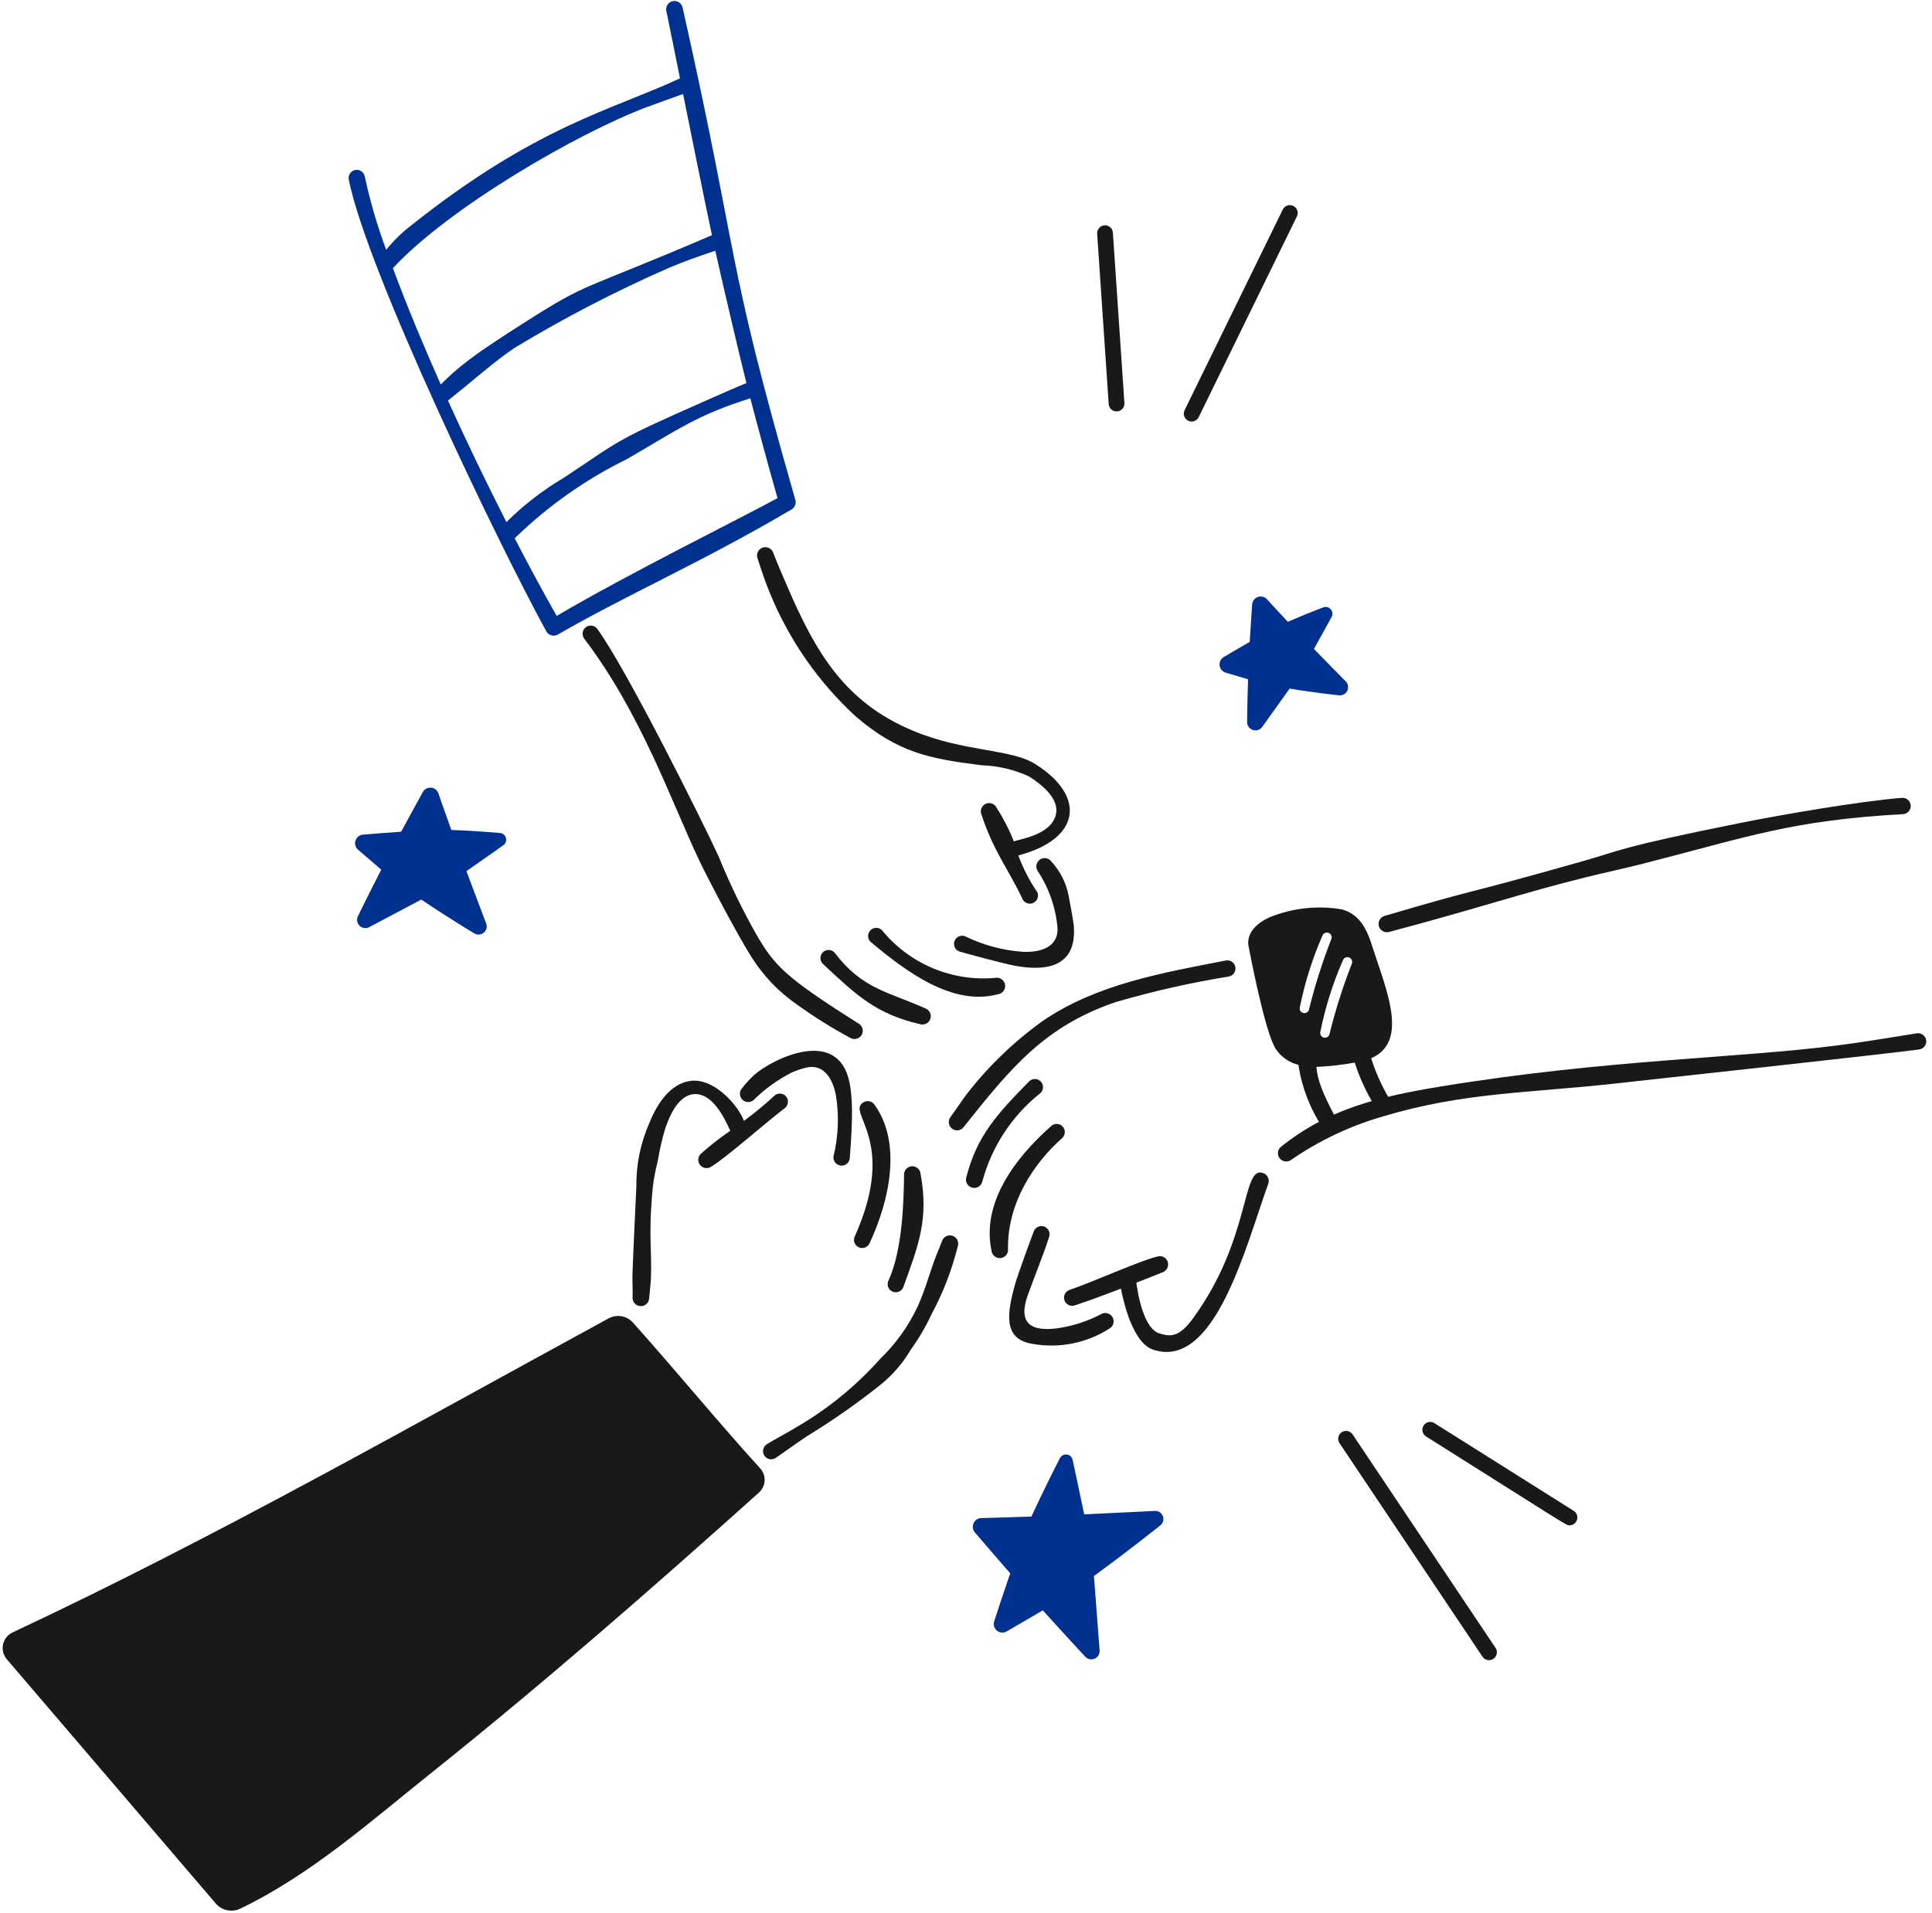
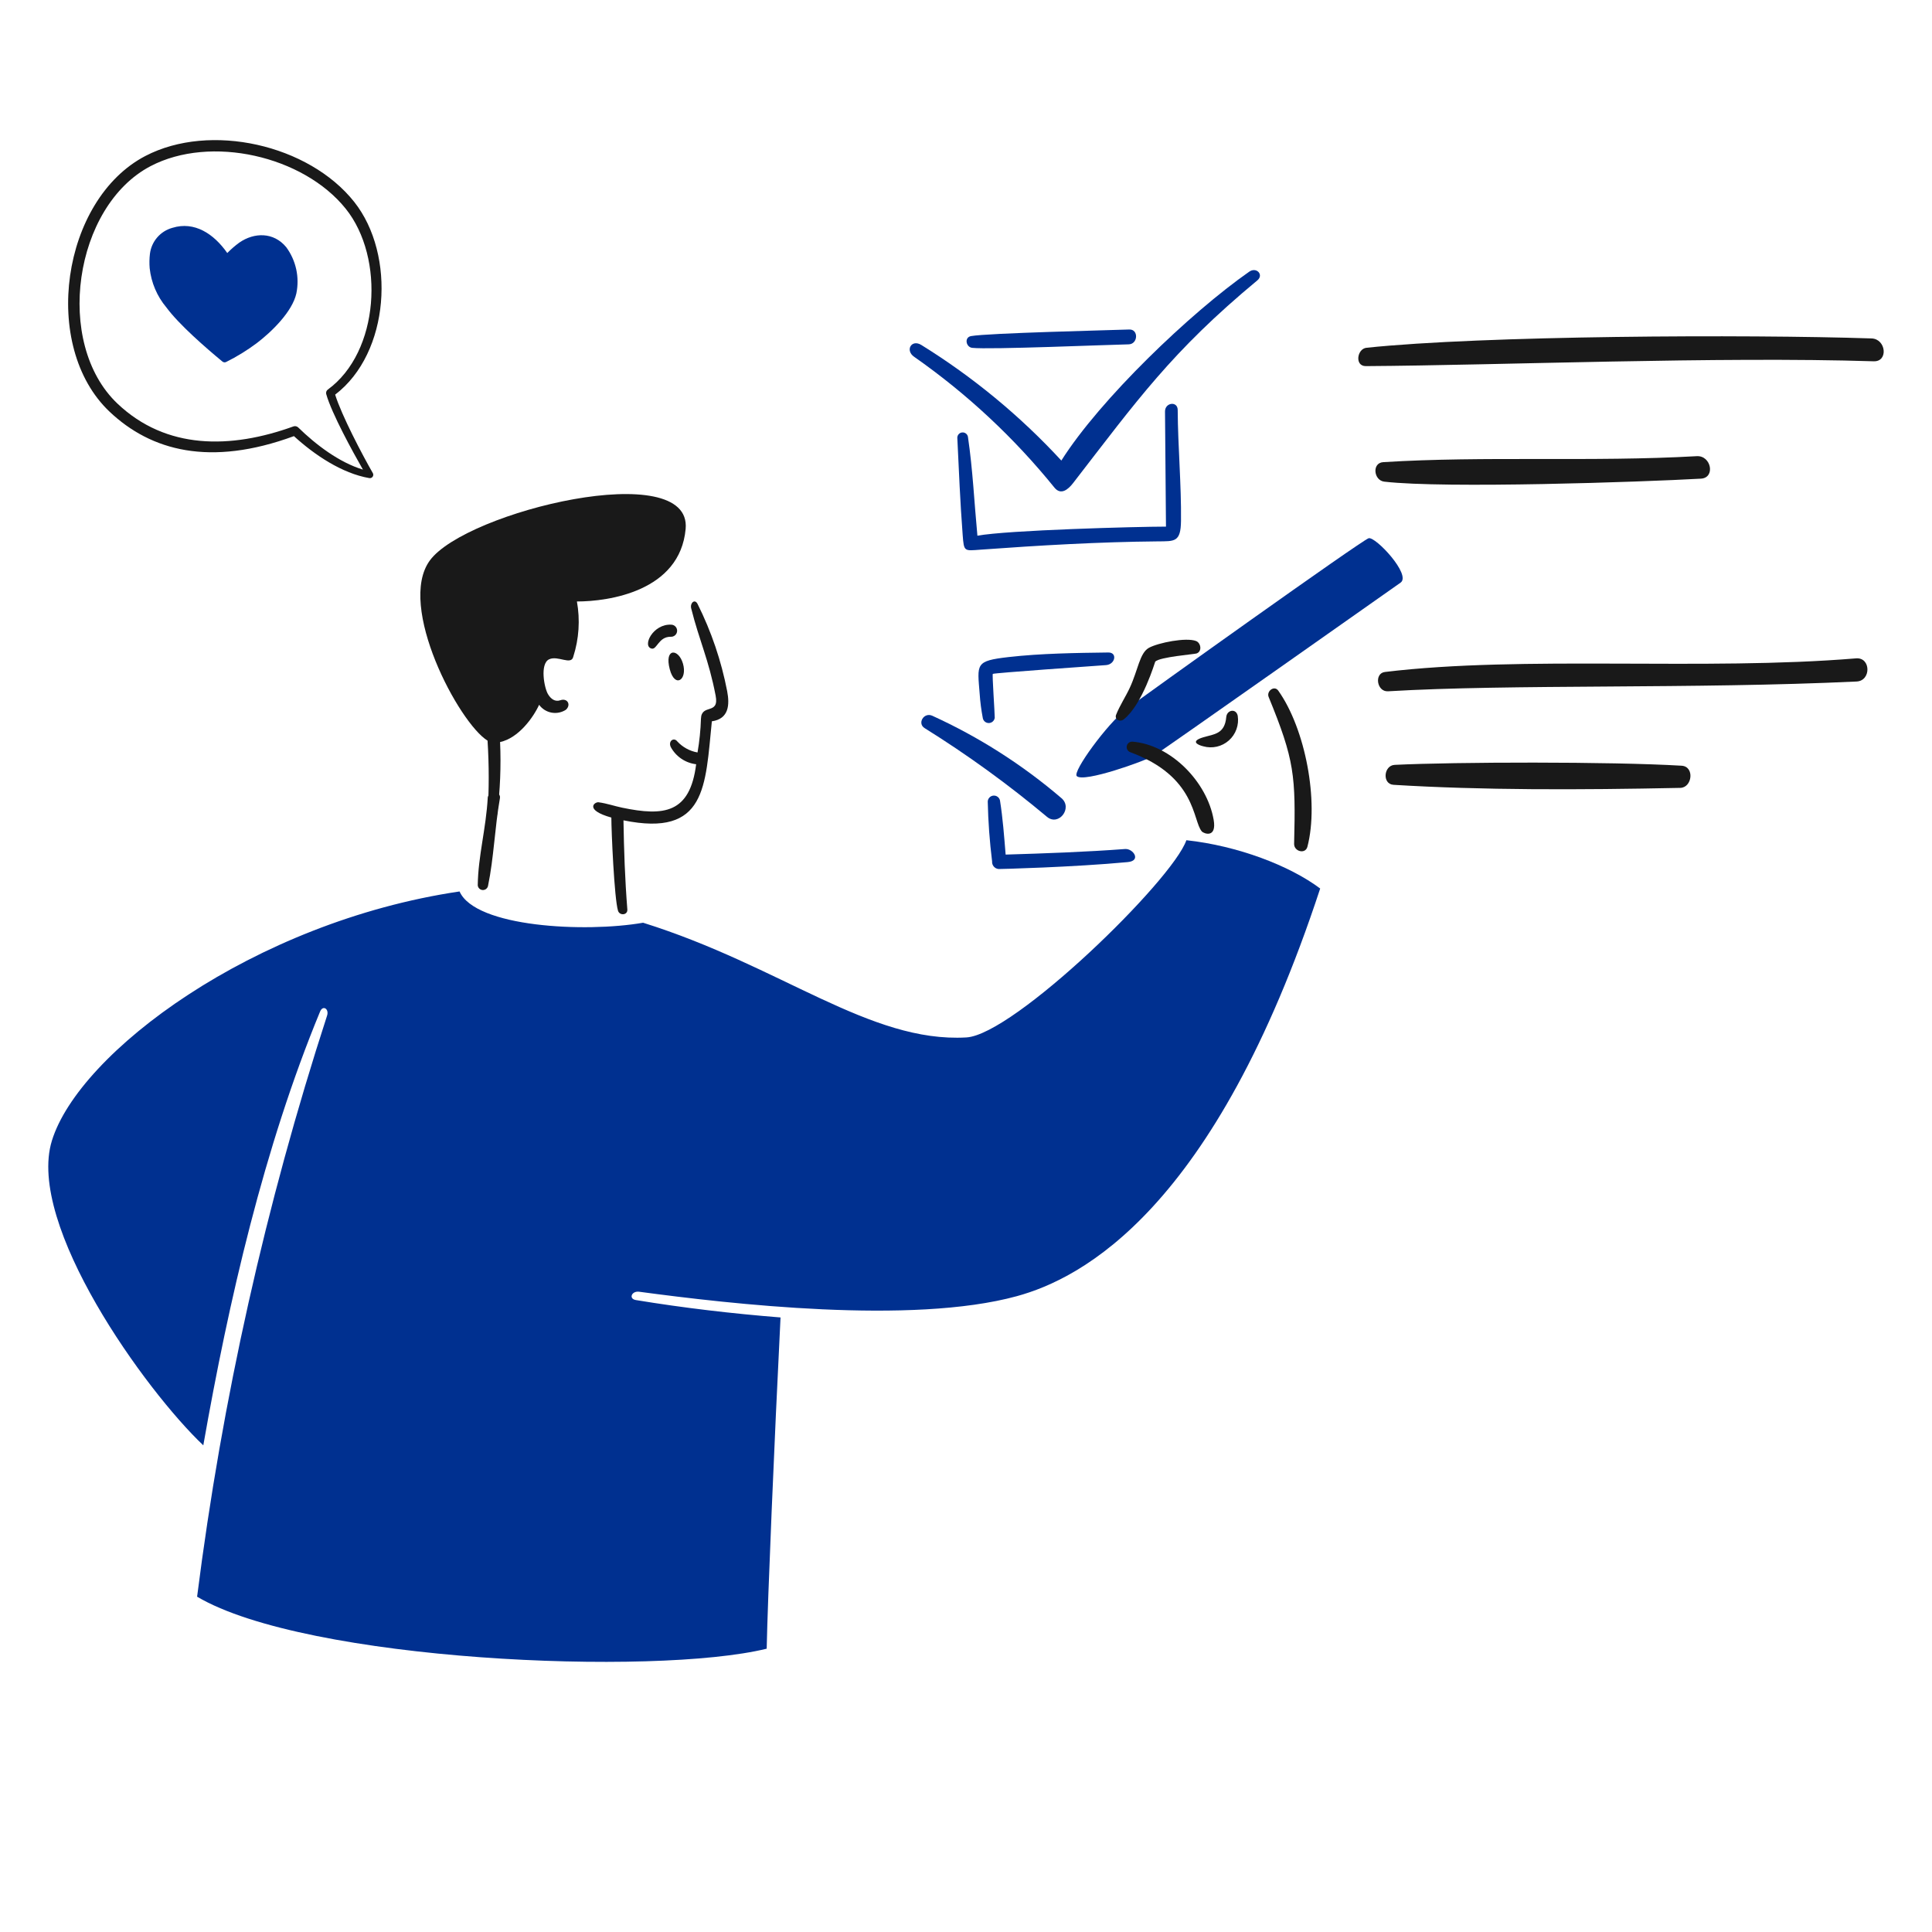
- <svg xmlns="http://www.w3.org/2000/svg" width="308" height="305" viewBox="0 0 308 305" fill="none">
-   <path fill-rule="evenodd" clip-rule="evenodd" d="M121.004 237.99C121.269 237.751 121.485 237.461 121.639 237.138C121.792 236.816 121.881 236.467 121.899 236.11C121.917 235.752 121.864 235.395 121.744 235.059C121.623 234.722 121.438 234.413 121.198 234.149C114.264 226.534 107.774 218.561 100.9 210.894C100.424 210.363 99.782 210.007 99.078 209.887C98.375 209.765 97.651 209.886 97.024 210.226C65.628 227.329 34.453 245.089 2.001 260.306C1.619 260.485 1.284 260.75 1.021 261.081C0.758 261.412 0.575 261.799 0.486 262.212C0.397 262.624 0.404 263.052 0.507 263.461C0.61 263.872 0.806 264.251 1.079 264.573L34.393 303.522C34.863 304.072 35.503 304.453 36.211 304.601C36.92 304.75 37.658 304.66 38.31 304.346C49.499 298.975 59.175 290.361 68.649 282.793C86.702 268.357 103.871 253.369 121.004 237.99Z" fill="#191919" />
-   <path fill-rule="evenodd" clip-rule="evenodd" d="M125.376 174.917C125.173 174.638 124.867 174.451 124.526 174.396C124.185 174.342 123.836 174.426 123.556 174.628C121.987 176.092 120.331 177.462 118.598 178.728C117.733 176.39 114.274 172.382 110.79 172.323C108.19 172.276 105.446 174.222 103.487 179.148C102.098 182.311 101.403 185.737 101.45 189.192C101.37 190.506 100.845 202.076 100.825 203.387C100.805 204.556 100.889 205.725 100.844 206.87C100.822 207.221 100.94 207.565 101.172 207.829C101.404 208.093 101.732 208.253 102.082 208.275C102.433 208.298 102.778 208.18 103.041 207.948C103.305 207.715 103.465 207.388 103.487 207.037C103.581 205.93 103.733 204.816 103.778 203.684C103.927 199.581 103.409 197.143 103.955 190.501C104.09 188.712 104.389 186.942 104.847 185.209C105.13 183.47 105.521 181.752 106.016 180.064C107.237 176.358 108.871 174.501 110.787 174.461C113.379 174.409 115.187 177.549 116.423 180.306C114.801 181.413 113.252 182.624 111.786 183.93C111.523 184.152 111.357 184.467 111.323 184.808C111.288 185.15 111.388 185.493 111.601 185.763C111.814 186.032 112.123 186.209 112.464 186.256C112.805 186.301 113.15 186.214 113.427 186.01C115.648 184.694 122.3 178.819 125.082 176.727C125.359 176.523 125.545 176.221 125.6 175.882C125.655 175.543 125.574 175.195 125.376 174.917Z" fill="#191919" />
-   <path fill-rule="evenodd" clip-rule="evenodd" d="M120.216 175.333C121.989 173.598 124.017 172.143 126.228 171.017C126.935 170.703 127.668 170.453 128.419 170.269C131.231 169.526 132.749 171.887 133.279 174.747C133.786 177.97 133.647 181.263 132.871 184.433C132.854 184.603 132.87 184.775 132.92 184.94C132.969 185.104 133.051 185.257 133.159 185.389C133.268 185.523 133.402 185.633 133.553 185.713C133.704 185.795 133.87 185.845 134.04 185.862C134.21 185.88 134.382 185.867 134.546 185.819C134.71 185.77 134.863 185.69 134.996 185.583C135.129 185.476 135.239 185.343 135.32 185.192C135.401 185.042 135.451 184.877 135.468 184.706C135.981 178.223 135.916 174.999 135.431 172.616C133.609 163.656 123.219 168.81 120.253 171.388C119.54 172.049 118.881 172.768 118.284 173.536C118.058 173.795 117.943 174.132 117.961 174.476C117.979 174.818 118.13 175.142 118.382 175.376C118.634 175.61 118.966 175.737 119.31 175.73C119.654 175.725 119.982 175.585 120.224 175.341L120.216 175.333Z" fill="#191919" />
-   <path fill-rule="evenodd" clip-rule="evenodd" d="M136.26 197.171C136.19 197.326 136.151 197.493 136.145 197.664C136.14 197.836 136.168 198.004 136.228 198.165C136.288 198.325 136.379 198.47 136.496 198.596C136.613 198.719 136.753 198.821 136.908 198.891C137.064 198.961 137.232 199 137.402 199.006C137.573 199.011 137.743 198.983 137.903 198.923C138.062 198.863 138.208 198.773 138.333 198.656C138.458 198.539 138.558 198.399 138.628 198.243C141.871 191.294 143.739 182.265 139.483 176.256C139.398 176.104 139.283 175.971 139.146 175.864C139.009 175.757 138.852 175.677 138.685 175.63C138.517 175.583 138.342 175.571 138.169 175.591C137.996 175.613 137.83 175.668 137.678 175.755C134.747 177.42 143.254 181.628 136.26 197.171Z" fill="#191919" />
-   <path fill-rule="evenodd" clip-rule="evenodd" d="M144.13 187.463C144.057 191.526 143.91 199.232 141.642 204.197C141.565 204.35 141.52 204.519 141.51 204.693C141.5 204.865 141.524 205.037 141.581 205.2C141.639 205.364 141.728 205.513 141.844 205.641C141.96 205.768 142.101 205.872 142.257 205.945C142.414 206.019 142.584 206.059 142.756 206.065C142.929 206.072 143.101 206.044 143.263 205.982C143.424 205.92 143.572 205.828 143.697 205.708C143.822 205.589 143.922 205.446 143.991 205.289C146.481 198.452 148.071 194.349 146.76 187.189C146.746 187.012 146.697 186.842 146.616 186.685C146.535 186.528 146.423 186.389 146.288 186.276C146.152 186.164 145.995 186.079 145.826 186.027C145.658 185.977 145.48 185.96 145.305 185.977C145.129 185.995 144.959 186.049 144.805 186.134C144.65 186.219 144.514 186.334 144.404 186.473C144.295 186.612 144.214 186.77 144.167 186.941C144.12 187.109 144.107 187.288 144.13 187.463Z" fill="#191919" />
-   <path fill-rule="evenodd" clip-rule="evenodd" d="M150.177 197.887C149.786 198.962 149.309 199.997 148.925 201.07C148.041 203.536 147.353 206.051 146.253 208.418C144.789 211.514 142.774 214.319 140.306 216.694C136.536 220.928 132.126 224.545 127.236 227.414C125.618 228.416 123.896 229.281 122.236 230.3C121.946 230.487 121.742 230.781 121.668 231.118C121.595 231.455 121.659 231.808 121.845 232.098C122.032 232.389 122.327 232.592 122.664 232.666C123.001 232.739 123.354 232.676 123.644 232.489C125.337 231.348 126.951 230.134 128.617 229.035C132.701 226.545 136.623 223.802 140.361 220.817C142.285 219.276 143.912 217.395 145.16 215.27C146.463 213.461 147.592 211.535 148.532 209.515C150.356 206.111 151.751 202.494 152.685 198.748C152.743 198.585 152.767 198.411 152.757 198.237C152.747 198.064 152.703 197.893 152.628 197.736C152.552 197.581 152.446 197.441 152.316 197.325C152.186 197.21 152.035 197.122 151.87 197.065C151.537 196.951 151.172 196.973 150.854 197.127C150.537 197.28 150.294 197.554 150.177 197.887Z" fill="#191919" />
-   <path fill-rule="evenodd" clip-rule="evenodd" d="M165.228 121.953C161.312 119.328 153.727 119.994 145.387 116.455C134.709 111.935 130.093 104.167 125.497 93.479C124.773 91.799 123.994 90.037 123.266 88.135C123.149 87.803 122.905 87.531 122.587 87.379C122.269 87.227 121.904 87.207 121.572 87.325C121.24 87.442 120.968 87.686 120.816 88.004C120.664 88.322 120.644 88.687 120.761 89.019C121.404 91.011 122.032 92.9 122.765 94.64C125.833 102.11 130.508 108.813 136.459 114.273C143.139 119.976 148.044 120.984 156.551 122.031C159.141 122.121 161.686 122.724 164.041 123.805C167.373 125.917 168.772 128.007 168.331 129.895C167.546 133.254 162.209 133.84 161.638 134.177C160.896 132.301 159.973 130.502 158.881 128.807C158.729 128.49 158.456 128.247 158.126 128.13C157.793 128.014 157.429 128.034 157.112 128.186C156.797 128.338 156.553 128.61 156.436 128.941C156.321 129.273 156.341 129.637 156.493 129.954C158.348 135.694 160.916 138.853 163.006 143.354C163.151 143.659 163.408 143.895 163.725 144.013C164.041 144.131 164.39 144.122 164.701 143.988C165.01 143.853 165.255 143.604 165.384 143.292C165.514 142.981 165.517 142.631 165.394 142.317C164.143 140.477 163.119 138.494 162.341 136.41C172.252 133.795 173.151 127.038 165.228 121.953Z" fill="#191919" />
-   <path fill-rule="evenodd" clip-rule="evenodd" d="M165.442 138.905C167.236 141.631 168.32 144.762 168.595 148.013C168.707 150.922 166.072 151.887 163.164 151.779C159.913 151.566 156.735 150.715 153.812 149.274C153.485 149.164 153.128 149.189 152.818 149.343C152.508 149.496 152.273 149.766 152.162 150.094C152.107 150.255 152.083 150.426 152.094 150.596C152.105 150.767 152.15 150.934 152.226 151.087C152.302 151.24 152.407 151.376 152.536 151.488C152.665 151.6 152.815 151.685 152.977 151.739C153.742 151.974 160.202 153.706 161.778 153.994C168.989 155.315 171.464 152.537 171.21 147.888C171.16 147.004 170.375 142.849 170.33 142.669C169.924 140.702 168.991 138.882 167.63 137.405C167.431 137.115 167.124 136.916 166.778 136.852C166.432 136.788 166.075 136.864 165.786 137.064C165.496 137.263 165.297 137.569 165.233 137.915C165.168 138.261 165.245 138.618 165.444 138.908L165.442 138.905Z" fill="#191919" />
-   <path fill-rule="evenodd" clip-rule="evenodd" d="M158.702 155.931C155.293 156.242 151.86 155.711 148.704 154.385C145.548 153.059 142.766 150.978 140.602 148.325C140.48 148.206 140.336 148.111 140.178 148.047C140.02 147.984 139.85 147.952 139.68 147.953C139.509 147.955 139.34 147.99 139.183 148.057C139.026 148.124 138.884 148.221 138.764 148.343C138.645 148.464 138.551 148.608 138.487 148.767C138.423 148.925 138.391 149.094 138.393 149.265C138.394 149.436 138.429 149.604 138.496 149.761C138.563 149.918 138.66 150.061 138.782 150.18C144.36 154.856 151.841 160.524 159.138 158.53C159.31 158.502 159.473 158.44 159.62 158.348C159.767 158.256 159.896 158.136 159.996 157.994C160.098 157.852 160.17 157.693 160.208 157.523C160.248 157.354 160.253 157.179 160.225 157.007C160.196 156.837 160.135 156.671 160.043 156.524C159.949 156.377 159.831 156.249 159.689 156.149C159.547 156.047 159.386 155.975 159.218 155.936C159.049 155.896 158.874 155.891 158.702 155.92V155.931Z" fill="#191919" />
-   <path fill-rule="evenodd" clip-rule="evenodd" d="M147.491 160.783C141.546 158.124 137.449 157.707 133.077 151.933C132.965 151.801 132.827 151.693 132.673 151.616C132.518 151.538 132.349 151.492 132.177 151.48C132.004 151.469 131.831 151.492 131.668 151.549C131.504 151.605 131.353 151.694 131.225 151.81C131.096 151.925 130.992 152.065 130.918 152.222C130.845 152.379 130.803 152.548 130.796 152.721C130.789 152.894 130.817 153.066 130.877 153.228C130.938 153.39 131.031 153.539 131.15 153.664C136.455 158.624 139.63 161.705 146.711 163.318C147.043 163.41 147.398 163.37 147.7 163.204C148.002 163.039 148.228 162.762 148.33 162.433C148.431 162.104 148.401 161.747 148.244 161.441C148.087 161.134 147.817 160.9 147.491 160.788V160.783Z" fill="#191919" />
-   <path fill-rule="evenodd" clip-rule="evenodd" d="M136.892 163.224C125.326 155.926 123.532 154.071 120.67 149.169C118.366 145.115 116.329 140.914 114.573 136.594C112.255 131.492 99.977 106.838 95.221 100.278C95.119 100.141 94.991 100.025 94.845 99.938C94.698 99.85 94.536 99.792 94.367 99.767C94.198 99.742 94.026 99.751 93.86 99.792C93.695 99.834 93.539 99.907 93.402 100.009C93.265 100.111 93.149 100.239 93.061 100.385C92.974 100.532 92.916 100.694 92.891 100.863C92.866 101.032 92.874 101.204 92.916 101.369C92.958 101.535 93.031 101.691 93.133 101.828C102.318 113.969 106.936 127.664 111.553 137.37C112.819 140.027 117.565 149.112 119.79 152.587C121.683 155.619 124.185 158.224 127.138 160.238C129.81 162.17 132.609 163.921 135.516 165.477C135.664 165.571 135.829 165.632 136.002 165.662C136.174 165.691 136.351 165.686 136.521 165.647C136.692 165.607 136.853 165.534 136.995 165.432C137.137 165.33 137.257 165.2 137.349 165.051C137.441 164.903 137.502 164.737 137.529 164.564C137.556 164.392 137.549 164.214 137.507 164.044C137.466 163.874 137.391 163.713 137.287 163.573C137.183 163.433 137.052 163.313 136.902 163.224H136.892Z" fill="#191919" />
-   <path fill-rule="evenodd" clip-rule="evenodd" d="M126.797 79.719C115.386 39.908 118.185 42.988 108.818 1.186C108.738 0.846 108.529 0.551 108.234 0.364C107.939 0.176 107.583 0.112 107.241 0.184C107.072 0.221 106.911 0.29 106.768 0.389C106.625 0.488 106.503 0.614 106.409 0.76C106.315 0.906 106.251 1.069 106.22 1.24C106.189 1.411 106.192 1.586 106.229 1.756C107.041 5.665 107.753 9.22 108.4 12.495C97.379 17.629 85.531 20.052 65.481 35.994C64.03 37.115 62.717 38.404 61.569 39.835C60.14 36.013 58.995 32.09 58.145 28.1C58.072 27.77 57.873 27.481 57.591 27.296C57.309 27.109 56.965 27.041 56.633 27.104C56.301 27.166 56.006 27.356 55.812 27.633C55.617 27.909 55.538 28.25 55.59 28.584C58.429 43.05 79.531 86.907 87.103 100.693C87.191 100.845 87.308 100.979 87.447 101.086C87.587 101.193 87.746 101.272 87.916 101.317C88.086 101.363 88.263 101.374 88.437 101.351C88.612 101.328 88.779 101.271 88.932 101.182C100.044 94.771 111.993 89.609 126.173 81.241C126.431 81.093 126.634 80.863 126.747 80.588C126.86 80.312 126.878 80.006 126.797 79.719ZM62.636 42.762C71.523 33.161 92.043 21.219 103.272 17.019C105.136 16.318 107.021 15.683 108.895 14.985C109.292 16.999 112.412 32.433 113.499 37.502C92.268 46.612 94.14 44.74 84.03 51.164C75.052 56.842 73.072 58.552 70.263 61.304C67.619 55.369 64.889 48.829 62.636 42.762ZM71.418 63.888C72.404 63.038 73.442 62.253 74.434 61.426C76.939 59.362 79.374 57.263 82.04 55.469C89.954 50.679 98.176 46.415 106.652 42.706C109.458 41.537 110.708 41.102 114.035 39.985C114.695 43.013 117.876 56.7 118.995 61.089C117.024 61.886 115.094 62.759 113.15 63.611C97.579 70.483 99.373 69.898 89.904 76.172C86.564 78.141 83.483 80.519 80.732 83.25C77.529 76.946 74.383 70.431 71.418 63.888ZM88.746 98.213C86.635 94.499 84.361 90.306 82.051 85.835C87.329 80.691 93.389 76.418 100.007 73.175C107.874 68.609 111.221 66.129 119.62 63.514C120.822 68.145 122.231 73.348 123.953 79.434C117.739 82.812 100.099 91.525 88.746 98.213Z" fill="#003090" />
-   <path fill-rule="evenodd" clip-rule="evenodd" d="M221.418 148.618C236.147 144.693 242.559 142.439 252.806 139.89C255.812 139.142 258.861 138.507 261.896 137.731C279.023 133.347 285.578 130.825 303.402 129.818C303.572 129.806 303.739 129.761 303.891 129.685C304.045 129.609 304.18 129.504 304.292 129.375C304.404 129.246 304.491 129.096 304.544 128.935C304.599 128.773 304.621 128.602 304.607 128.431C304.596 128.261 304.551 128.095 304.476 127.942C304.399 127.789 304.294 127.653 304.165 127.541C304.036 127.429 303.886 127.343 303.724 127.289C303.562 127.235 303.392 127.213 303.221 127.225C296.51 127.746 283.893 129.932 277.42 131.233C257.881 135.154 258.467 135.585 252.136 137.377C231.543 143.207 236.794 141.306 220.695 146.061C220.366 146.165 220.092 146.393 219.928 146.697C219.766 147 219.728 147.355 219.822 147.686C219.915 148.017 220.134 148.299 220.433 148.472C220.73 148.644 221.084 148.694 221.418 148.611V148.618Z" fill="#191919" />
-   <path fill-rule="evenodd" clip-rule="evenodd" d="M205.833 184.953C210.318 181.859 215.277 179.514 220.514 178.011C233.286 174.17 243.807 174.299 257.346 172.791C263.008 172.161 301.123 168.019 305.979 167.34C306.148 167.315 306.31 167.256 306.457 167.168C306.602 167.079 306.731 166.964 306.831 166.827C306.933 166.69 307.006 166.533 307.048 166.368C307.09 166.202 307.098 166.03 307.073 165.862C307.046 165.693 306.99 165.531 306.901 165.384C306.813 165.239 306.697 165.11 306.56 165.01C306.423 164.908 306.266 164.835 306.101 164.793C305.936 164.751 305.764 164.744 305.595 164.77C301.383 165.438 297.182 166.152 292.947 166.697C276.948 168.751 255.989 168.948 229.789 173.231C219.602 174.901 211.744 176.852 204.199 182.874C203.936 183.094 203.769 183.408 203.734 183.751C203.698 184.091 203.797 184.434 204.009 184.704C204.221 184.975 204.53 185.15 204.871 185.197C205.211 185.244 205.555 185.155 205.833 184.953Z" fill="#191919" />
-   <path fill-rule="evenodd" clip-rule="evenodd" d="M190.282 210.1C187.996 213.263 186.69 213.176 184.853 212.634C182.398 211.906 181.4 206.635 181.099 204.088C181.076 203.92 181.019 203.758 180.932 203.609C180.845 203.462 180.732 203.333 180.595 203.232C180.46 203.128 180.304 203.053 180.139 203.01C179.974 202.968 179.802 202.958 179.633 202.981C179.463 203.005 179.301 203.061 179.154 203.148C179.007 203.233 178.876 203.349 178.774 203.485C178.671 203.621 178.596 203.776 178.554 203.941C178.511 204.107 178.501 204.279 178.524 204.447C179.053 207.804 180.647 214.133 183.808 215.206C193.714 218.562 198.671 198.464 202.178 188.784C202.301 188.459 202.291 188.096 202.153 187.777C202.013 187.458 201.754 187.206 201.43 187.074C197.893 185.693 199.573 197.245 190.282 210.1Z" fill="#191919" />
-   <path fill-rule="evenodd" clip-rule="evenodd" d="M184.44 200.388C181.935 200.949 174.42 204.338 170.514 205.687C170.352 205.741 170.201 205.826 170.073 205.938C169.943 206.049 169.837 206.186 169.76 206.338C169.684 206.492 169.639 206.657 169.627 206.828C169.614 207 169.635 207.17 169.689 207.332C169.744 207.494 169.829 207.644 169.941 207.773C170.053 207.903 170.188 208.008 170.342 208.085C170.495 208.162 170.661 208.207 170.831 208.22C171.001 208.232 171.173 208.21 171.335 208.157C175.343 206.838 181.123 204.561 185.372 202.87C185.697 202.743 185.961 202.492 186.105 202.172C186.248 201.853 186.262 201.489 186.14 201.161C186.08 200.998 185.986 200.849 185.869 200.722C185.751 200.595 185.609 200.493 185.45 200.422C185.291 200.35 185.121 200.31 184.947 200.305C184.775 200.298 184.602 200.326 184.44 200.388Z" fill="#191919" />
-   <path fill-rule="evenodd" clip-rule="evenodd" d="M175.585 209.528C173.386 210.687 171.005 211.459 168.545 211.811C164.44 212.337 162.167 211.113 163.894 206.402C165.34 202.452 166.537 199.537 167.224 197.307C167.354 196.993 167.357 196.641 167.23 196.325C167.103 196.01 166.86 195.756 166.547 195.617C166.237 195.48 165.884 195.47 165.565 195.59C165.246 195.709 164.988 195.949 164.844 196.257C164.628 196.781 162.285 203.124 161.815 204.821C160.537 209.428 159.872 213.535 164.592 214.289C168.852 215.053 173.242 214.178 176.885 211.84C177.184 211.664 177.402 211.379 177.493 211.043C177.583 210.707 177.538 210.35 177.367 210.048C177.197 209.745 176.916 209.522 176.582 209.425C176.25 209.328 175.891 209.365 175.585 209.528Z" fill="#191919" />
-   <path fill-rule="evenodd" clip-rule="evenodd" d="M160.697 199.109C160.604 191.799 164.799 185.492 169.328 181.477C169.455 181.363 169.556 181.225 169.63 181.069C169.702 180.916 169.743 180.749 169.752 180.578C169.76 180.408 169.735 180.238 169.677 180.076C169.62 179.915 169.531 179.768 169.416 179.642C169.301 179.516 169.162 179.413 169.009 179.341C168.855 179.267 168.686 179.226 168.516 179.217C168.346 179.209 168.175 179.234 168.015 179.293C167.855 179.349 167.708 179.44 167.581 179.553C161.627 184.817 156.49 191.911 158.062 199.394C158.075 199.571 158.125 199.743 158.205 199.902C158.287 200.059 158.399 200.198 158.536 200.311C158.673 200.425 158.83 200.51 159 200.56C159.171 200.612 159.349 200.628 159.525 200.608C159.702 200.59 159.872 200.535 160.027 200.45C160.181 200.363 160.318 200.246 160.426 200.106C160.535 199.967 160.615 199.807 160.662 199.635C160.707 199.463 160.719 199.284 160.694 199.109H160.697Z" fill="#191919" />
-   <path fill-rule="evenodd" clip-rule="evenodd" d="M156.577 188.501C158.054 182.909 161.295 177.94 165.821 174.335C165.951 174.225 166.056 174.091 166.135 173.939C166.211 173.787 166.258 173.622 166.273 173.453C166.287 173.283 166.267 173.112 166.215 172.95C166.161 172.788 166.078 172.638 165.968 172.508C165.857 172.379 165.722 172.272 165.572 172.194C165.42 172.117 165.255 172.07 165.084 172.057C164.916 172.044 164.744 172.062 164.583 172.115C164.421 172.167 164.271 172.251 164.141 172.361C158.885 177.685 155.729 181.192 154.071 187.653C154.01 187.818 153.985 187.995 153.994 188.171C154.002 188.346 154.047 188.518 154.122 188.677C154.199 188.835 154.306 188.977 154.438 189.093C154.57 189.209 154.724 189.3 154.891 189.355C155.058 189.412 155.233 189.435 155.408 189.422C155.584 189.41 155.756 189.361 155.913 189.283C156.07 189.203 156.208 189.093 156.323 188.959C156.437 188.825 156.524 188.67 156.577 188.501Z" fill="#191919" />
-   <path fill-rule="evenodd" clip-rule="evenodd" d="M153.622 179.723C161.156 170.262 166.561 163.607 177.942 159.766C183.851 158.048 189.86 156.692 195.933 155.705C196.1 155.668 196.259 155.599 196.399 155.503C196.54 155.406 196.66 155.282 196.752 155.138C196.845 154.995 196.907 154.835 196.939 154.666C196.969 154.499 196.967 154.327 196.93 154.16C196.894 153.993 196.825 153.834 196.728 153.694C196.631 153.554 196.508 153.433 196.364 153.34C196.221 153.248 196.06 153.185 195.893 153.155C195.725 153.123 195.553 153.126 195.386 153.163C185.189 155.148 174.766 156.962 166.271 162.774C161.74 166.017 157.695 169.89 154.26 174.278C153.307 175.521 152.467 176.847 151.528 178.119C151.314 178.397 151.22 178.747 151.265 179.095C151.31 179.442 151.492 179.758 151.769 179.971C152.047 180.185 152.398 180.28 152.746 180.235C153.093 180.19 153.408 180.008 153.622 179.731V179.723Z" fill="#191919" />
-   <path fill-rule="evenodd" clip-rule="evenodd" d="M218.589 168.747C224.658 166.103 220.997 157.86 218.834 151.109C217.964 148.252 216.764 145.732 213.869 144.997C210.018 144.356 206.064 144.789 202.443 146.248C199.922 147.369 198.622 149.165 199.078 151.051C199.118 151.218 201.617 164.63 203.402 167.287C204.239 168.548 205.523 169.443 206.996 169.792C207.525 173.351 208.831 176.751 210.82 179.752C210.922 179.892 211.051 180.013 211.197 180.103C211.346 180.195 211.511 180.255 211.683 180.28C211.855 180.306 212.031 180.298 212.198 180.255C212.366 180.211 212.525 180.136 212.664 180.031C212.802 179.926 212.918 179.794 213.004 179.643C213.091 179.493 213.148 179.326 213.168 179.154C213.19 178.98 213.176 178.807 213.13 178.638C213.081 178.471 213.001 178.316 212.893 178.181C210.843 174.289 210.033 172.229 209.861 170.123C211.911 170.038 213.951 169.809 215.969 169.44C216.754 171.888 217.837 174.231 219.197 176.414C219.3 176.549 219.429 176.664 219.576 176.749C219.723 176.836 219.886 176.891 220.055 176.915C220.226 176.938 220.398 176.928 220.561 176.885C220.726 176.841 220.882 176.766 221.017 176.662C221.154 176.559 221.268 176.43 221.354 176.283C221.441 176.136 221.496 175.973 221.52 175.804C221.543 175.635 221.533 175.463 221.49 175.298C221.446 175.133 221.371 174.977 221.268 174.842C220.164 172.908 219.267 170.866 218.589 168.747ZM208.674 160.996C208.622 161.188 208.497 161.352 208.323 161.452C208.151 161.551 207.948 161.577 207.754 161.526C207.562 161.474 207.398 161.349 207.3 161.177C207.2 161.005 207.173 160.799 207.225 160.607C208.009 156.689 209.214 152.867 210.818 149.207C210.853 149.111 210.907 149.022 210.975 148.947C211.046 148.872 211.129 148.812 211.223 148.77C211.316 148.728 211.416 148.705 211.52 148.703C211.622 148.701 211.724 148.72 211.819 148.758C211.914 148.796 211.999 148.852 212.073 148.925C212.144 148.997 212.203 149.083 212.241 149.178C212.28 149.273 212.298 149.374 212.296 149.477C212.295 149.579 212.273 149.68 212.231 149.773C210.803 153.433 209.614 157.182 208.674 160.996ZM215.499 153.697C214.072 157.356 212.883 161.103 211.942 164.917C211.917 165.013 211.872 165.101 211.814 165.18C211.754 165.258 211.678 165.323 211.593 165.373C211.508 165.422 211.413 165.453 211.316 165.467C211.218 165.48 211.119 165.473 211.024 165.448C210.929 165.423 210.84 165.378 210.762 165.318C210.683 165.258 210.618 165.185 210.568 165.099C210.519 165.014 210.486 164.919 210.474 164.822C210.461 164.724 210.468 164.625 210.493 164.53C211.278 160.612 212.482 156.789 214.087 153.131C214.122 153.034 214.175 152.945 214.244 152.87C214.314 152.795 214.397 152.735 214.491 152.693C214.584 152.651 214.684 152.628 214.788 152.626C214.89 152.624 214.992 152.642 215.087 152.68C215.182 152.719 215.267 152.775 215.341 152.848C215.413 152.92 215.471 153.005 215.509 153.1C215.548 153.196 215.566 153.298 215.565 153.399C215.563 153.501 215.541 153.603 215.499 153.697Z" fill="#191919" />
-   <path fill-rule="evenodd" clip-rule="evenodd" d="M199.233 102.345C196.977 103.636 195.058 104.794 195.058 104.794C194.834 104.934 194.655 105.136 194.545 105.376C194.433 105.616 194.395 105.883 194.431 106.145C194.47 106.407 194.583 106.651 194.757 106.85C194.932 107.049 195.161 107.192 195.415 107.264L198.966 108.314C198.844 111.931 198.81 115.114 198.81 115.114C198.807 115.394 198.892 115.667 199.052 115.896C199.213 116.124 199.441 116.297 199.705 116.389C199.969 116.481 200.255 116.489 200.524 116.41C200.791 116.331 201.028 116.17 201.2 115.949C201.2 115.949 204.016 111.996 205.589 109.8C209.421 110.442 213.408 110.869 213.408 110.869C213.678 110.91 213.955 110.864 214.199 110.739C214.445 110.614 214.643 110.416 214.769 110.172C214.894 109.929 214.941 109.652 214.901 109.38C214.861 109.109 214.737 108.857 214.547 108.66C214.547 108.66 212.155 106.245 209.465 103.483C210.894 100.938 212.29 98.371 212.29 98.371C212.392 98.177 212.432 97.956 212.407 97.738C212.381 97.52 212.29 97.316 212.145 97.151C212 96.986 211.809 96.869 211.597 96.814C211.384 96.76 211.16 96.772 210.954 96.848C206.915 98.396 206.496 98.685 205.303 99.149C203.383 97.113 201.963 95.532 201.963 95.532C201.779 95.342 201.544 95.21 201.287 95.151C201.03 95.092 200.759 95.109 200.512 95.2C200.263 95.29 200.046 95.451 199.887 95.662C199.729 95.874 199.635 96.126 199.617 96.39C199.617 96.39 199.356 100.183 199.233 102.345Z" fill="#003090" />
-   <path fill-rule="evenodd" clip-rule="evenodd" d="M63.948 132.625C60.683 132.844 57.817 133.094 57.817 133.094C57.551 133.125 57.3 133.234 57.095 133.406C56.89 133.578 56.74 133.807 56.663 134.063C56.586 134.32 56.586 134.593 56.663 134.85C56.739 135.106 56.889 135.335 57.094 135.507L60.78 138.669C58.776 142.566 57.072 146.072 57.072 146.072C56.945 146.321 56.9 146.604 56.945 146.881C56.989 147.157 57.12 147.412 57.319 147.609C57.518 147.806 57.775 147.934 58.051 147.976C58.328 148.018 58.611 147.97 58.859 147.84L67.162 143.443C71.2 146.182 75.577 148.817 75.577 148.817C75.807 148.965 76.076 149.037 76.349 149.024C76.621 149.011 76.882 148.914 77.097 148.745C77.31 148.576 77.466 148.344 77.542 148.082C77.618 147.82 77.61 147.541 77.52 147.284C77.52 147.284 76.017 143.353 74.358 138.906C77.282 136.878 80.24 134.781 80.24 134.781C80.421 134.653 80.558 134.473 80.632 134.265C80.707 134.056 80.716 133.83 80.658 133.617C80.6 133.403 80.477 133.213 80.307 133.071C80.137 132.93 79.928 132.844 79.707 132.825C79.54 132.81 75.377 132.453 71.948 132.341C70.754 129.039 69.884 126.486 69.884 126.486C69.794 126.24 69.634 126.025 69.425 125.867C69.216 125.71 68.965 125.616 68.704 125.596C68.442 125.577 68.181 125.634 67.951 125.759C67.721 125.885 67.532 126.074 67.406 126.304C67.406 126.304 65.19 130.32 63.948 132.625Z" fill="#003090" />
-   <path fill-rule="evenodd" clip-rule="evenodd" d="M164.434 241.824C159.925 241.991 156.418 242.067 156.418 242.067C156.157 242.078 155.907 242.163 155.692 242.31C155.478 242.457 155.309 242.663 155.204 242.9C155.1 243.139 155.065 243.401 155.102 243.658C155.139 243.917 155.249 244.157 155.416 244.356C155.416 244.356 158.981 248.514 161.051 250.886C159.641 254.949 158.485 258.568 158.485 258.568C158.407 258.833 158.41 259.116 158.495 259.378C158.581 259.64 158.743 259.872 158.96 260.041C159.179 260.209 159.442 260.31 159.718 260.325C159.993 260.341 160.267 260.275 160.504 260.133L166.244 256.783C169.775 260.697 172.998 264.164 172.998 264.164C173.181 264.366 173.424 264.506 173.691 264.565C173.958 264.623 174.235 264.598 174.487 264.493C174.74 264.388 174.953 264.207 175.099 263.977C175.244 263.746 175.314 263.476 175.301 263.202C175.301 263.202 174.683 255.166 174.397 251.303C179.608 247.517 184.945 243.262 184.945 243.262C185.169 243.097 185.332 242.865 185.413 242.598C185.494 242.332 185.488 242.046 185.394 241.784C185.301 241.522 185.125 241.298 184.893 241.143C184.663 240.988 184.387 240.913 184.11 240.924C184.11 240.924 178.813 241.205 172.842 241.477C171.956 237.185 170.995 232.763 170.995 232.763C170.945 232.548 170.83 232.354 170.666 232.205C170.503 232.057 170.297 231.963 170.077 231.935C169.858 231.906 169.636 231.946 169.439 232.05C169.244 232.152 169.083 232.312 168.981 232.507C166.598 237.103 164.511 241.656 164.434 241.824Z" fill="#003090" />
-   <path d="M189.971 67.215C189.759 67.215 189.551 67.16 189.364 67.058C189.178 66.954 189.021 66.806 188.909 66.626C188.797 66.445 188.732 66.24 188.721 66.027C188.709 65.815 188.752 65.604 188.846 65.413L204.502 33.409C204.574 33.261 204.676 33.129 204.798 33.02C204.921 32.911 205.065 32.827 205.22 32.774C205.377 32.721 205.541 32.698 205.706 32.709C205.87 32.719 206.03 32.761 206.179 32.833C206.326 32.906 206.458 33.006 206.566 33.13C206.676 33.253 206.76 33.397 206.813 33.552C206.867 33.708 206.889 33.872 206.879 34.037C206.868 34.201 206.825 34.361 206.753 34.509L191.097 66.513C190.993 66.724 190.833 66.901 190.634 67.025C190.436 67.149 190.205 67.215 189.971 67.215Z" fill="#191919" />
-   <path d="M177.996 65.604C177.678 65.603 177.373 65.482 177.142 65.265C176.91 65.048 176.77 64.751 176.748 64.435L174.911 37.266C174.9 37.101 174.921 36.936 174.975 36.78C175.028 36.624 175.11 36.48 175.219 36.355C175.327 36.231 175.459 36.13 175.608 36.057C175.755 35.984 175.917 35.94 176.08 35.93C176.246 35.919 176.409 35.94 176.566 35.993C176.722 36.046 176.867 36.129 176.99 36.237C177.114 36.346 177.216 36.478 177.289 36.626C177.363 36.773 177.405 36.934 177.416 37.099L179.253 64.268C179.265 64.439 179.24 64.612 179.181 64.774C179.125 64.936 179.033 65.084 178.916 65.209C178.797 65.335 178.655 65.434 178.497 65.502C178.338 65.57 178.168 65.605 177.996 65.604Z" fill="#191919" />
-   <path d="M237.379 264.725C237.174 264.725 236.97 264.675 236.788 264.578C236.606 264.482 236.453 264.34 236.337 264.169L213.552 230.13C213.458 229.993 213.393 229.839 213.358 229.677C213.325 229.515 213.323 229.348 213.355 229.185C213.387 229.023 213.448 228.867 213.54 228.73C213.632 228.592 213.751 228.473 213.888 228.381C214.024 228.289 214.18 228.224 214.342 228.193C214.504 228.161 214.672 228.161 214.834 228.194C214.996 228.228 215.15 228.291 215.287 228.385C215.424 228.478 215.543 228.597 215.633 228.735L238.418 262.768C238.545 262.957 238.62 263.177 238.632 263.404C238.644 263.632 238.594 263.859 238.487 264.059C238.381 264.26 238.221 264.428 238.026 264.547C237.83 264.664 237.607 264.725 237.379 264.725Z" fill="#191919" />
-   <path d="M250.214 243.23C249.652 243.23 250.086 243.382 227.335 229.05C227.197 228.961 227.075 228.848 226.981 228.712C226.886 228.579 226.818 228.427 226.781 228.267C226.744 228.106 226.741 227.939 226.768 227.777C226.796 227.615 226.856 227.46 226.943 227.321C227.031 227.181 227.145 227.061 227.28 226.966C227.414 226.87 227.566 226.804 227.726 226.767C227.886 226.73 228.053 226.725 228.215 226.754C228.377 226.782 228.533 226.84 228.671 226.929L250.882 240.917C251.111 241.062 251.286 241.278 251.383 241.531C251.479 241.785 251.49 242.062 251.415 242.323C251.34 242.584 251.183 242.812 250.966 242.976C250.749 243.14 250.487 243.228 250.214 243.23Z" fill="#191919" />
+ <svg xmlns="http://www.w3.org/2000/svg" width="262" height="262" viewBox="0 0 262 262" fill="none">
+   <path d="M185.603 72.99C184.686 73.252 155.108 94.381 152.661 96.237C150.214 98.093 145.398 104.65 146.024 105.249C146.994 106.176 155.283 103.175 156.393 102.532C157.503 101.888 188.415 80.061 189.929 79.015C191.443 77.968 186.527 72.729 185.603 72.99Z" fill="#003090" />
+   <path d="M131.052 140.687C117.944 141.439 105.938 130.993 87.21 125.132C79.35 126.501 64.459 125.744 62.32 120.891C34.323 125.039 10.706 142.768 7.038 154.689C3.523 166.096 19.771 188.638 27.57 196.002C31.012 176.424 35.799 155.576 43.404 137.183C43.789 136.25 44.65 136.821 44.358 137.722C36.026 163.381 30.124 189.766 26.729 216.529C41.532 225.281 88.692 227.325 103.972 223.581C104.096 217.121 105.008 195.438 105.849 178.661C99.284 178.137 92.736 177.372 86.24 176.303C85.202 176.133 85.659 175.036 86.676 175.173C98.893 176.813 123.618 179.686 137.897 175.774C146.674 173.369 164.691 164.115 179.031 120.492C174.883 117.381 167.832 114.695 160.885 113.942C158.988 119.409 137.501 140.316 131.052 140.687Z" fill="#003090" />
+   <path d="M124 48.407C131.138 53.405 137.54 59.379 143.018 66.155C143.886 67.186 144.852 66.375 145.507 65.533C154.213 54.282 158.869 47.68 170.507 38.023C171.424 37.266 170.386 36.157 169.408 36.844C161.431 42.416 149.167 54.161 143.931 62.456C138.337 56.395 131.947 51.121 124.936 46.778C123.593 45.957 122.697 47.54 124 48.407Z" fill="#003090" />
+   <path d="M131.838 47.172C134.098 47.434 150.502 46.742 153.06 46.696C154.336 46.672 154.431 44.634 153.134 44.684C150.552 44.782 134.008 45.164 131.689 45.576C130.739 45.743 130.988 47.072 131.838 47.172Z" fill="#003090" />
+   <path d="M126.427 97.063C125.289 96.549 124.353 98.099 125.391 98.742C131.195 102.36 136.739 106.379 141.982 110.771C143.564 112.093 145.511 109.575 143.947 108.241C138.66 103.712 132.762 99.949 126.427 97.063Z" fill="#003090" />
+   <path d="M160.156 70.638C160.212 65.753 159.735 60.517 159.709 55.602C159.709 54.358 157.977 54.566 157.988 55.809C158.03 61.015 158.074 66.217 158.119 71.415C154.21 71.415 136.572 71.893 132.547 72.649C132.123 68.181 131.92 63.677 131.262 59.232C131.229 59.056 131.132 58.898 130.989 58.79C130.847 58.681 130.669 58.629 130.491 58.643C130.312 58.657 130.145 58.737 130.021 58.866C129.898 58.996 129.827 59.167 129.821 59.346C130.03 63.711 130.214 68.17 130.548 72.535C130.726 74.858 130.734 74.703 133.026 74.537C140.959 73.959 149.036 73.489 156.989 73.417C159.284 73.394 160.122 73.552 160.156 70.638Z" fill="#003090" />
+   <path d="M150.297 88.485C145.91 88.541 141.127 88.609 136.765 89.106C132.213 89.63 132.534 90.013 132.856 94.115C132.93 95.194 133.068 96.268 133.27 97.33C133.294 97.529 133.39 97.713 133.54 97.846C133.69 97.979 133.884 98.052 134.084 98.052C134.285 98.052 134.478 97.979 134.628 97.846C134.778 97.713 134.874 97.529 134.898 97.33C134.898 96.583 134.535 91.512 134.636 91.388C134.737 91.263 148.512 90.297 149.983 90.196C151.251 90.108 151.561 88.468 150.297 88.485Z" fill="#003090" />
+   <path d="M135.608 108.547C135.563 108.348 135.448 108.173 135.284 108.052C135.12 107.932 134.918 107.876 134.715 107.893C134.512 107.911 134.323 108.002 134.182 108.149C134.041 108.296 133.958 108.489 133.949 108.692C134.007 111.408 134.204 114.119 134.54 116.814C134.521 117.069 134.604 117.322 134.77 117.516C134.937 117.71 135.173 117.83 135.428 117.849C135.559 117.86 145.595 117.602 152.935 116.908C154.812 116.731 153.671 115.05 152.572 115.135C147.387 115.528 141.581 115.736 136.375 115.891C136.168 113.369 135.992 110.964 135.608 108.547Z" fill="#003090" />
+   <path d="M91.061 84.713C88.531 84.558 87.028 87.679 88.386 87.959C89.091 88.105 89.319 86.341 90.947 86.352C91.164 86.367 91.379 86.295 91.543 86.152C91.707 86.009 91.808 85.807 91.823 85.59C91.838 85.372 91.767 85.158 91.624 84.993C91.481 84.829 91.278 84.728 91.061 84.713Z" fill="#191919" />
+   <path d="M94.603 81.913C94.225 81.153 93.555 81.771 93.731 82.493C94.844 86.935 96.105 89.41 97.05 94.346C97.558 97 95.133 95.382 95.058 97.457C95.011 98.995 94.855 100.527 94.592 102.042C93.541 101.858 92.579 101.333 91.854 100.549C91.388 99.937 90.58 100.487 90.963 101.306C91.308 101.943 91.8 102.487 92.4 102.893C92.999 103.299 93.687 103.555 94.406 103.639C93.566 110.32 90.036 110.703 84.388 109.534C83.351 109.321 82.312 108.951 81.174 108.798C80.624 108.725 79.209 109.835 82.906 110.872C82.906 112.666 83.299 121.823 83.808 123.503C84.024 124.207 85.137 124.124 85.074 123.326C84.746 119.177 84.617 115.299 84.55 111.245C95.816 113.548 95.635 106.652 96.536 97.817C98.859 97.485 98.964 95.563 98.61 93.721C97.817 89.621 96.469 85.648 94.603 81.913Z" fill="#191919" />
+   <path d="M66.117 100.439C66.328 103.765 66.328 107.1 66.117 110.426C66.117 111.269 67.226 111.293 67.418 110.426C67.827 107.177 67.961 103.9 67.817 100.629C70.314 100.095 72.322 97.304 73.11 95.579C73.515 96.136 74.118 96.516 74.796 96.64C75.473 96.764 76.172 96.623 76.748 96.246C77.491 95.558 76.926 94.627 75.994 94.959C75.271 95.215 74.693 94.78 74.308 94.126C73.799 93.271 73.196 90.016 74.463 89.411C75.655 88.841 77.473 90.278 77.747 89.045C78.518 86.629 78.686 84.062 78.236 81.567C82.508 81.567 92.214 80.202 92.981 71.725C93.866 61.95 63.191 69.333 58.298 75.997C53.769 82.162 62.244 98.057 66.117 100.439Z" fill="#191919" />
+   <path d="M66.147 108.121C65.91 112.436 64.841 116.046 64.788 120.061C64.805 120.228 64.879 120.383 64.999 120.499C65.119 120.616 65.277 120.686 65.444 120.697C65.61 120.708 65.776 120.659 65.91 120.56C66.045 120.461 66.14 120.317 66.178 120.154C66.972 116.333 67.095 112.212 67.796 108.24C67.962 107.291 66.325 107.198 66.147 108.121Z" fill="#191919" />
+   <path d="M92.619 89.999C92.022 87.921 90.054 87.831 90.826 90.756C91.528 93.405 93.249 92.184 92.619 89.999Z" fill="#191919" />
+   <path d="M156.665 89.719C157.29 89.09 161.905 88.731 162.255 88.62C163.05 88.358 162.866 87.188 162.202 86.93C160.865 86.406 157.08 87.158 155.815 87.847C154.549 88.536 154.337 90.845 153.212 93.27C152.634 94.515 151.86 95.66 151.356 96.93C151.111 97.55 151.859 97.978 152.393 97.553C154.944 95.543 156.633 89.75 156.665 89.719Z" fill="#191919" />
+   <path d="M153.563 100.576C153.388 100.567 153.216 100.62 153.078 100.727C152.939 100.833 152.843 100.984 152.806 101.155C152.768 101.325 152.793 101.504 152.874 101.658C152.956 101.812 153.09 101.932 153.252 101.997C162.277 105.303 161.723 111.32 162.979 112.749C163.25 113.059 165.025 113.719 164.586 111.177C163.701 106.05 158.799 100.988 153.563 100.576Z" fill="#191919" />
+   <path d="M172.043 94.52C175.551 103.072 175.724 105.182 175.496 114.432C175.47 115.469 177.025 115.886 177.3 114.825C178.894 108.684 177.027 98.843 173.349 93.66C172.807 92.895 171.719 93.733 172.043 94.52Z" fill="#191919" />
+   <path d="M166.293 97.246C166.087 99.57 164.62 99.552 163.182 99.984C161.384 100.524 162.404 101.02 163.182 101.208C163.78 101.376 164.412 101.392 165.018 101.253C165.624 101.113 166.185 100.824 166.65 100.411C167.115 99.998 167.468 99.474 167.677 98.889C167.887 98.303 167.945 97.674 167.848 97.06C167.631 96.036 166.381 96.252 166.293 97.246Z" fill="#191919" />
+   <path d="M230.661 64.911C232.652 64.801 232.071 61.751 230.1 61.862C215.865 62.669 201.385 61.81 187.586 62.672C186.014 62.769 186.29 65.149 187.717 65.316C195.945 66.274 222.625 65.365 230.661 64.911Z" fill="#191919" />
+   <path d="M253.803 45.895C236.841 45.334 201.076 45.502 185.314 47.161C184.027 47.292 183.675 49.659 185.221 49.65C203.263 49.537 233.008 48.328 254.094 48.995C256.106 49.06 255.775 45.961 253.803 45.895Z" fill="#191919" />
+   <path d="M251.698 89.281C231.155 90.984 206.533 88.863 187.812 91.127C186.329 91.306 186.701 93.831 188.226 93.747C204.94 92.748 229.703 93.465 251.781 92.42C253.772 92.319 253.719 89.114 251.698 89.281Z" fill="#191919" />
+   <path d="M228.042 103.839C218.438 103.265 197.183 103.328 189.135 103.724C187.631 103.798 187.413 106.334 188.979 106.43C200.966 107.166 214.052 107.128 227.863 106.845C229.493 106.813 229.835 103.945 228.042 103.839Z" fill="#191919" />
+   <path d="M45.45 53.516C52.876 47.862 53.721 34.551 48.037 27.381C41.872 19.606 28.505 16.573 19.716 21.151C8.363 27.067 5.458 46.946 14.872 55.842C20.465 61.126 28.477 63.328 39.86 59.144C42.628 61.672 46.359 64.193 50.076 64.834C50.162 64.851 50.251 64.842 50.332 64.81C50.413 64.778 50.484 64.722 50.535 64.651C50.586 64.58 50.615 64.496 50.62 64.408C50.624 64.321 50.604 64.234 50.56 64.158C49.126 61.667 46.313 56.301 45.45 53.516ZM49.215 63.681C46 62.712 42.833 60.304 40.44 57.967C40.355 57.885 40.248 57.828 40.133 57.804C40.017 57.78 39.897 57.789 39.786 57.829C31.292 60.901 22.531 61 15.925 54.73C7.3 46.539 10.025 27.957 20.432 22.524C28.566 18.278 41.114 21.122 46.882 28.303C52.231 34.964 51.456 47.729 44.456 52.83C44.361 52.898 44.289 52.994 44.251 53.104C44.212 53.214 44.208 53.334 44.24 53.446C44.983 56.086 47.855 61.298 49.215 63.681Z" fill="#191919" />
+   <path d="M20.331 34.433C20.431 33.609 20.772 32.833 21.314 32.203C21.855 31.574 22.571 31.119 23.371 30.898C26.365 29.967 29.002 31.708 30.821 34.314C31.323 33.801 31.866 33.33 32.444 32.905C34.47 31.496 37.112 31.452 38.817 33.521C39.472 34.412 39.932 35.43 40.169 36.509C40.405 37.589 40.412 38.706 40.189 39.789C39.648 42.255 36.851 44.994 34.8 46.547C33.504 47.515 32.123 48.364 30.675 49.085C30.595 49.128 30.505 49.145 30.415 49.137C30.326 49.128 30.24 49.093 30.17 49.037C27.959 47.211 24.28 44.022 22.557 41.682C21.295 40.176 20.509 38.329 20.298 36.376C20.243 35.728 20.255 35.078 20.331 34.433Z" fill="#003090" />
</svg>
